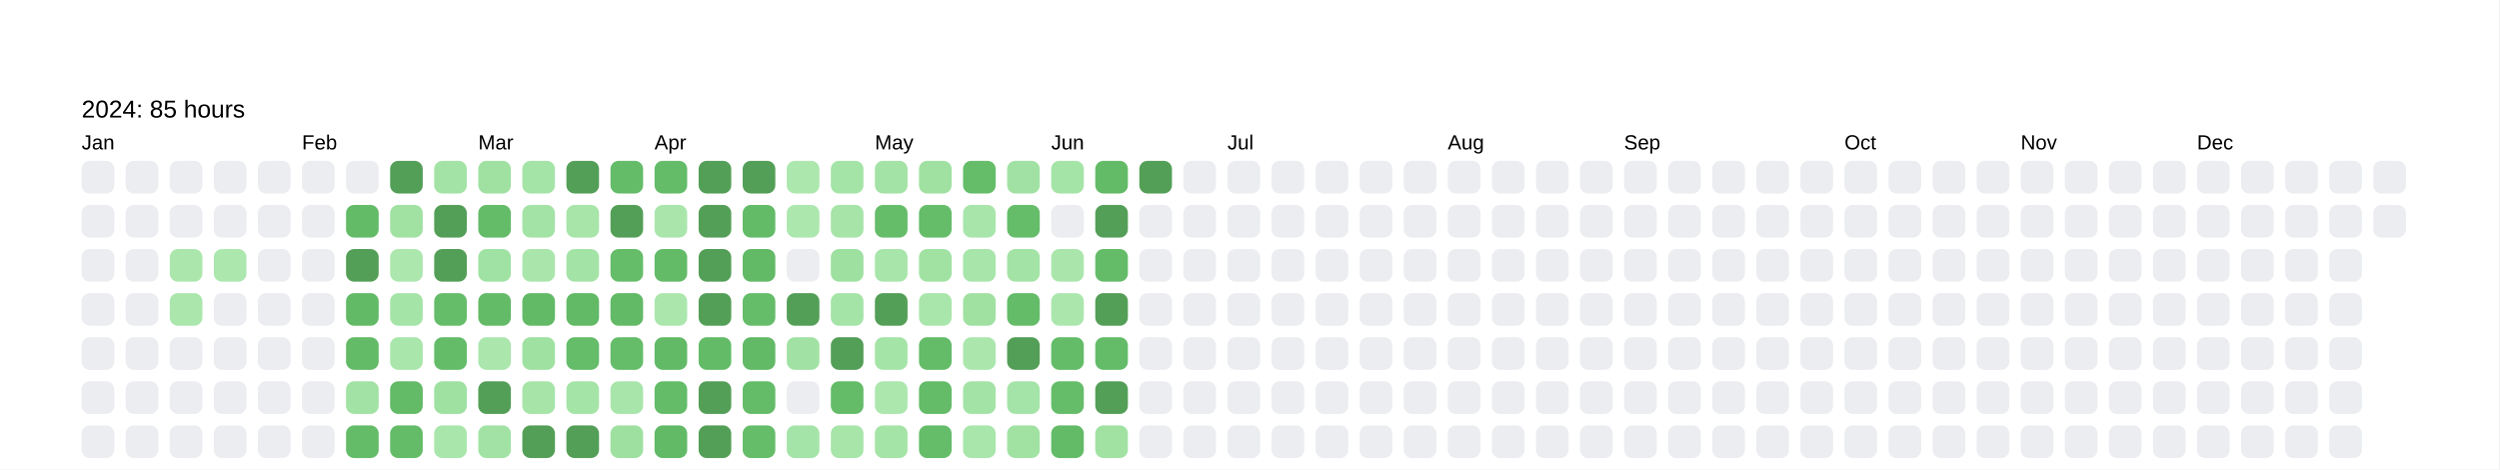
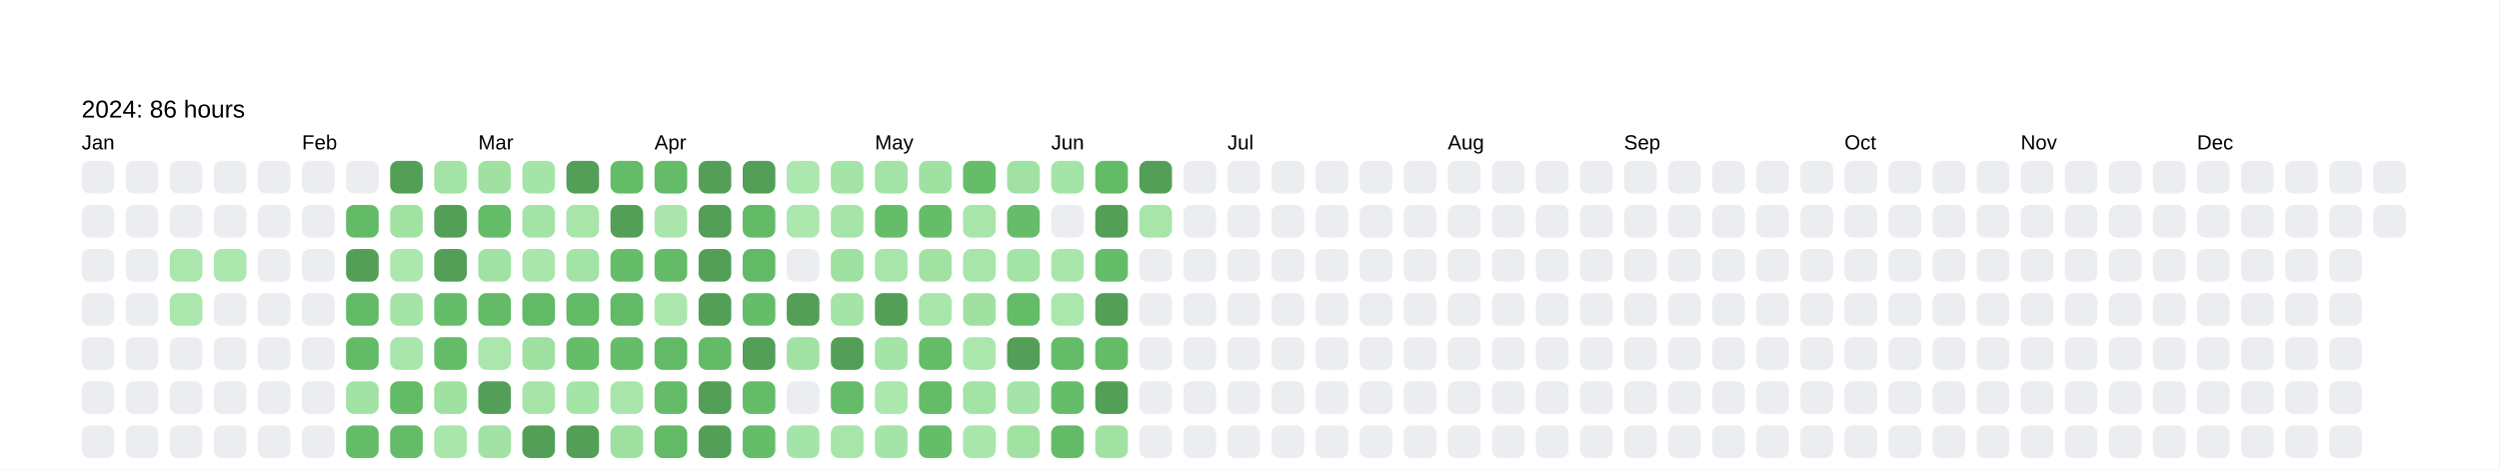
<svg xmlns="http://www.w3.org/2000/svg" baseProfile="full" height="57.5mm" version="1.1" viewBox="0,0,306.2,57.5" width="306.2mm">
  <defs />
  <rect fill="#FFFFFF" height="57.5" width="306.2" x="0" y="0" />
  <text fill="#000000" style="font-size:6px; font-family:Arial; font-weight:bold;" x="10" y="10" />
-   <text fill="#000000" style="font-size:3px; font-family:Arial;" x="10" y="14.4">2024: 85 hours</text>
+   <text fill="#000000" style="font-size:3px; font-family:Arial;" x="10" y="14.4">2024: 86 hours</text>
  <text fill="#000000" style="font-size:2.5px; font-family:Arial" x="10" y="18.3">Jan</text>
  <rect fill="#EBEDF0" height="4" rx="1" ry="1" width="4" x="10" y="19.7" />
  <rect fill="#EBEDF0" height="4" rx="1" ry="1" width="4" x="10" y="25.1" />
  <rect fill="#EBEDF0" height="4" rx="1" ry="1" width="4" x="10" y="30.5" />
  <rect fill="#EBEDF0" height="4" rx="1" ry="1" width="4" x="10" y="35.9" />
  <rect fill="#EBEDF0" height="4" rx="1" ry="1" width="4" x="10" y="41.3" />
  <rect fill="#EBEDF0" height="4" rx="1" ry="1" width="4" x="10" y="46.7" />
  <rect fill="#EBEDF0" height="4" rx="1" ry="1" width="4" x="10" y="52.1" />
  <rect fill="#EBEDF0" height="4" rx="1" ry="1" width="4" x="15.4" y="19.7" />
  <rect fill="#EBEDF0" height="4" rx="1" ry="1" width="4" x="15.4" y="25.1" />
  <rect fill="#EBEDF0" height="4" rx="1" ry="1" width="4" x="15.4" y="30.5" />
  <rect fill="#EBEDF0" height="4" rx="1" ry="1" width="4" x="15.4" y="35.9" />
  <rect fill="#EBEDF0" height="4" rx="1" ry="1" width="4" x="15.4" y="41.3" />
  <rect fill="#EBEDF0" height="4" rx="1" ry="1" width="4" x="15.4" y="46.7" />
  <rect fill="#EBEDF0" height="4" rx="1" ry="1" width="4" x="15.4" y="52.1" />
  <rect fill="#EBEDF0" height="4" rx="1" ry="1" width="4" x="20.8" y="19.7" />
  <rect fill="#EBEDF0" height="4" rx="1" ry="1" width="4" x="20.8" y="25.1" />
  <rect fill="#abe7ad" height="4" rx="1" ry="1" width="4" x="20.8" y="30.5" />
  <rect fill="#abe7ad" height="4" rx="1" ry="1" width="4" x="20.8" y="35.9" />
  <rect fill="#EBEDF0" height="4" rx="1" ry="1" width="4" x="20.8" y="41.3" />
  <rect fill="#EBEDF0" height="4" rx="1" ry="1" width="4" x="20.8" y="46.7" />
  <rect fill="#EBEDF0" height="4" rx="1" ry="1" width="4" x="20.8" y="52.1" />
  <rect fill="#EBEDF0" height="4" rx="1" ry="1" width="4" x="26.2" y="19.7" />
  <rect fill="#EBEDF0" height="4" rx="1" ry="1" width="4" x="26.2" y="25.1" />
  <rect fill="#ace7ae" height="4" rx="1" ry="1" width="4" x="26.2" y="30.5" />
  <rect fill="#EBEDF0" height="4" rx="1" ry="1" width="4" x="26.2" y="35.9" />
  <rect fill="#EBEDF0" height="4" rx="1" ry="1" width="4" x="26.2" y="41.3" />
  <rect fill="#EBEDF0" height="4" rx="1" ry="1" width="4" x="26.2" y="46.7" />
  <rect fill="#EBEDF0" height="4" rx="1" ry="1" width="4" x="26.2" y="52.1" />
  <rect fill="#EBEDF0" height="4" rx="1" ry="1" width="4" x="31.6" y="19.7" />
  <rect fill="#EBEDF0" height="4" rx="1" ry="1" width="4" x="31.6" y="25.1" />
  <rect fill="#EBEDF0" height="4" rx="1" ry="1" width="4" x="31.6" y="30.5" />
  <rect fill="#EBEDF0" height="4" rx="1" ry="1" width="4" x="31.6" y="35.9" />
  <rect fill="#EBEDF0" height="4" rx="1" ry="1" width="4" x="31.6" y="41.3" />
  <rect fill="#EBEDF0" height="4" rx="1" ry="1" width="4" x="31.6" y="46.7" />
  <rect fill="#EBEDF0" height="4" rx="1" ry="1" width="4" x="31.6" y="52.1" />
  <text fill="#000000" style="font-size:2.5px; font-family:Arial" x="37.0" y="18.3">Feb</text>
  <rect fill="#EBEDF0" height="4" rx="1" ry="1" width="4" x="37.0" y="19.7" />
  <rect fill="#EBEDF0" height="4" rx="1" ry="1" width="4" x="37.0" y="25.1" />
  <rect fill="#EBEDF0" height="4" rx="1" ry="1" width="4" x="37.0" y="30.5" />
  <rect fill="#EBEDF0" height="4" rx="1" ry="1" width="4" x="37.0" y="35.9" />
  <rect fill="#EBEDF0" height="4" rx="1" ry="1" width="4" x="37.0" y="41.3" />
  <rect fill="#EBEDF0" height="4" rx="1" ry="1" width="4" x="37.0" y="46.7" />
  <rect fill="#EBEDF0" height="4" rx="1" ry="1" width="4" x="37.0" y="52.1" />
  <rect fill="#EBEDF0" height="4" rx="1" ry="1" width="4" x="42.4" y="19.7" />
  <rect fill="#63bb68" height="4" rx="1" ry="1" width="4" x="42.4" y="25.1" />
  <rect fill="#549F57" height="4" rx="1" ry="1" width="4" x="42.4" y="30.5" />
  <rect fill="#62ba67" height="4" rx="1" ry="1" width="4" x="42.4" y="35.9" />
  <rect fill="#63ba67" height="4" rx="1" ry="1" width="4" x="42.4" y="41.3" />
  <rect fill="#a2e2a4" height="4" rx="1" ry="1" width="4" x="42.4" y="46.7" />
  <rect fill="#64bb68" height="4" rx="1" ry="1" width="4" x="42.4" y="52.1" />
  <rect fill="#549F57" height="4" rx="1" ry="1" width="4" x="47.8" y="19.7" />
  <rect fill="#a1e2a3" height="4" rx="1" ry="1" width="4" x="47.8" y="25.1" />
  <rect fill="#ace7ae" height="4" rx="1" ry="1" width="4" x="47.8" y="30.5" />
  <rect fill="#a5e4a7" height="4" rx="1" ry="1" width="4" x="47.8" y="35.9" />
  <rect fill="#a9e6ab" height="4" rx="1" ry="1" width="4" x="47.8" y="41.3" />
  <rect fill="#63ba67" height="4" rx="1" ry="1" width="4" x="47.8" y="46.7" />
  <rect fill="#64bc69" height="4" rx="1" ry="1" width="4" x="47.8" y="52.1" />
  <rect fill="#a4e3a6" height="4" rx="1" ry="1" width="4" x="53.2" y="19.7" />
  <rect fill="#549F57" height="4" rx="1" ry="1" width="4" x="53.2" y="25.1" />
  <rect fill="#549F57" height="4" rx="1" ry="1" width="4" x="53.2" y="30.5" />
  <rect fill="#65bd6a" height="4" rx="1" ry="1" width="4" x="53.2" y="35.9" />
  <rect fill="#64bc69" height="4" rx="1" ry="1" width="4" x="53.2" y="41.3" />
  <rect fill="#9ee1a1" height="4" rx="1" ry="1" width="4" x="53.2" y="46.7" />
  <rect fill="#a9e6ab" height="4" rx="1" ry="1" width="4" x="53.2" y="52.1" />
  <text fill="#000000" style="font-size:2.5px; font-family:Arial" x="58.6" y="18.3">Mar</text>
  <rect fill="#a0e1a2" height="4" rx="1" ry="1" width="4" x="58.6" y="19.7" />
  <rect fill="#64bc69" height="4" rx="1" ry="1" width="4" x="58.6" y="25.1" />
  <rect fill="#a0e2a3" height="4" rx="1" ry="1" width="4" x="58.6" y="30.5" />
  <rect fill="#63bb67" height="4" rx="1" ry="1" width="4" x="58.6" y="35.9" />
  <rect fill="#abe6ad" height="4" rx="1" ry="1" width="4" x="58.6" y="41.3" />
  <rect fill="#549F57" height="4" rx="1" ry="1" width="4" x="58.6" y="46.7" />
  <rect fill="#a2e3a5" height="4" rx="1" ry="1" width="4" x="58.6" y="52.1" />
  <rect fill="#a5e4a7" height="4" rx="1" ry="1" width="4" x="64" y="19.7" />
  <rect fill="#a3e3a6" height="4" rx="1" ry="1" width="4" x="64" y="25.1" />
  <rect fill="#aae6ac" height="4" rx="1" ry="1" width="4" x="64" y="30.5" />
  <rect fill="#62ba67" height="4" rx="1" ry="1" width="4" x="64" y="35.9" />
  <rect fill="#9fe1a1" height="4" rx="1" ry="1" width="4" x="64" y="41.3" />
  <rect fill="#a6e4a8" height="4" rx="1" ry="1" width="4" x="64" y="46.7" />
  <rect fill="#549F57" height="4" rx="1" ry="1" width="4" x="64" y="52.1" />
  <rect fill="#549F57" height="4" rx="1" ry="1" width="4" x="69.4" y="19.7" />
  <rect fill="#a7e5a9" height="4" rx="1" ry="1" width="4" x="69.4" y="25.1" />
  <rect fill="#a4e3a6" height="4" rx="1" ry="1" width="4" x="69.4" y="30.5" />
  <rect fill="#62b966" height="4" rx="1" ry="1" width="4" x="69.4" y="35.9" />
  <rect fill="#65bc69" height="4" rx="1" ry="1" width="4" x="69.4" y="41.3" />
  <rect fill="#a5e4a7" height="4" rx="1" ry="1" width="4" x="69.4" y="46.7" />
  <rect fill="#549F57" height="4" rx="1" ry="1" width="4" x="69.4" y="52.1" />
  <rect fill="#64bc69" height="4" rx="1" ry="1" width="4" x="74.8" y="19.7" />
  <rect fill="#549F57" height="4" rx="1" ry="1" width="4" x="74.8" y="25.1" />
  <rect fill="#65bd6a" height="4" rx="1" ry="1" width="4" x="74.8" y="30.5" />
  <rect fill="#62b966" height="4" rx="1" ry="1" width="4" x="74.8" y="35.9" />
  <rect fill="#65bd6a" height="4" rx="1" ry="1" width="4" x="74.8" y="41.3" />
  <rect fill="#a8e5aa" height="4" rx="1" ry="1" width="4" x="74.8" y="46.7" />
  <rect fill="#9ee0a0" height="4" rx="1" ry="1" width="4" x="74.8" y="52.1" />
  <text fill="#000000" style="font-size:2.5px; font-family:Arial" x="80.2" y="18.3">Apr</text>
  <rect fill="#64bc69" height="4" rx="1" ry="1" width="4" x="80.2" y="19.7" />
  <rect fill="#aae6ac" height="4" rx="1" ry="1" width="4" x="80.2" y="25.1" />
  <rect fill="#63bb68" height="4" rx="1" ry="1" width="4" x="80.2" y="30.5" />
  <rect fill="#abe7ad" height="4" rx="1" ry="1" width="4" x="80.2" y="35.9" />
  <rect fill="#62ba67" height="4" rx="1" ry="1" width="4" x="80.2" y="41.3" />
  <rect fill="#64bc69" height="4" rx="1" ry="1" width="4" x="80.2" y="46.7" />
  <rect fill="#62b966" height="4" rx="1" ry="1" width="4" x="80.2" y="52.1" />
  <rect fill="#549F57" height="4" rx="1" ry="1" width="4" x="85.6" y="19.7" />
  <rect fill="#549F57" height="4" rx="1" ry="1" width="4" x="85.6" y="25.1" />
  <rect fill="#549F57" height="4" rx="1" ry="1" width="4" x="85.6" y="30.5" />
  <rect fill="#549F57" height="4" rx="1" ry="1" width="4" x="85.6" y="35.9" />
  <rect fill="#63bb68" height="4" rx="1" ry="1" width="4" x="85.6" y="41.3" />
  <rect fill="#549F57" height="4" rx="1" ry="1" width="4" x="85.6" y="46.7" />
  <rect fill="#549F57" height="4" rx="1" ry="1" width="4" x="85.6" y="52.1" />
  <rect fill="#549F57" height="4" rx="1" ry="1" width="4" x="91" y="19.7" />
  <rect fill="#63bb68" height="4" rx="1" ry="1" width="4" x="91" y="25.1" />
  <rect fill="#62b966" height="4" rx="1" ry="1" width="4" x="91" y="30.5" />
  <rect fill="#65bc69" height="4" rx="1" ry="1" width="4" x="91" y="35.9" />
-   <rect fill="#62b966" height="4" rx="1" ry="1" width="4" x="91" y="41.3" />
+   <rect fill="#549F57" height="4" rx="1" ry="1" width="4" x="91" y="41.3" />
  <rect fill="#64bc69" height="4" rx="1" ry="1" width="4" x="91" y="46.7" />
  <rect fill="#65bd6a" height="4" rx="1" ry="1" width="4" x="91" y="52.1" />
  <rect fill="#ace7ae" height="4" rx="1" ry="1" width="4" x="96.4" y="19.7" />
  <rect fill="#ace7ae" height="4" rx="1" ry="1" width="4" x="96.4" y="25.1" />
  <rect fill="#EBEDF0" height="4" rx="1" ry="1" width="4" x="96.4" y="30.5" />
  <rect fill="#549F57" height="4" rx="1" ry="1" width="4" x="96.4" y="35.9" />
  <rect fill="#a1e2a4" height="4" rx="1" ry="1" width="4" x="96.4" y="41.3" />
  <rect fill="#EBEDF0" height="4" rx="1" ry="1" width="4" x="96.4" y="46.7" />
  <rect fill="#a5e4a8" height="4" rx="1" ry="1" width="4" x="96.4" y="52.1" />
  <rect fill="#a5e4a7" height="4" rx="1" ry="1" width="4" x="101.8" y="19.7" />
  <rect fill="#a6e4a8" height="4" rx="1" ry="1" width="4" x="101.8" y="25.1" />
  <rect fill="#9ee0a0" height="4" rx="1" ry="1" width="4" x="101.8" y="30.5" />
  <rect fill="#a4e4a7" height="4" rx="1" ry="1" width="4" x="101.8" y="35.9" />
  <rect fill="#549F57" height="4" rx="1" ry="1" width="4" x="101.8" y="41.3" />
  <rect fill="#64bc69" height="4" rx="1" ry="1" width="4" x="101.8" y="46.7" />
  <rect fill="#a7e5a9" height="4" rx="1" ry="1" width="4" x="101.8" y="52.1" />
  <text fill="#000000" style="font-size:2.5px; font-family:Arial" x="107.2" y="18.3">May</text>
  <rect fill="#a3e3a5" height="4" rx="1" ry="1" width="4" x="107.2" y="19.7" />
  <rect fill="#65bd6a" height="4" rx="1" ry="1" width="4" x="107.2" y="25.1" />
  <rect fill="#a8e5aa" height="4" rx="1" ry="1" width="4" x="107.2" y="30.5" />
  <rect fill="#549F57" height="4" rx="1" ry="1" width="4" x="107.2" y="35.9" />
  <rect fill="#a5e4a7" height="4" rx="1" ry="1" width="4" x="107.2" y="41.3" />
  <rect fill="#ace7ae" height="4" rx="1" ry="1" width="4" x="107.2" y="46.7" />
  <rect fill="#a5e4a7" height="4" rx="1" ry="1" width="4" x="107.2" y="52.1" />
  <rect fill="#a0e1a2" height="4" rx="1" ry="1" width="4" x="112.6" y="19.7" />
  <rect fill="#65bd69" height="4" rx="1" ry="1" width="4" x="112.6" y="25.1" />
  <rect fill="#a1e2a3" height="4" rx="1" ry="1" width="4" x="112.6" y="30.5" />
  <rect fill="#a9e6ab" height="4" rx="1" ry="1" width="4" x="112.6" y="35.9" />
  <rect fill="#64bc69" height="4" rx="1" ry="1" width="4" x="112.6" y="41.3" />
  <rect fill="#64bb68" height="4" rx="1" ry="1" width="4" x="112.6" y="46.7" />
  <rect fill="#65bd6a" height="4" rx="1" ry="1" width="4" x="112.6" y="52.1" />
  <rect fill="#65bd6a" height="4" rx="1" ry="1" width="4" x="118" y="19.7" />
  <rect fill="#a8e5ab" height="4" rx="1" ry="1" width="4" x="118" y="25.1" />
  <rect fill="#a8e5aa" height="4" rx="1" ry="1" width="4" x="118" y="30.5" />
  <rect fill="#a0e1a2" height="4" rx="1" ry="1" width="4" x="118" y="35.9" />
  <rect fill="#abe7ad" height="4" rx="1" ry="1" width="4" x="118" y="41.3" />
  <rect fill="#a4e3a6" height="4" rx="1" ry="1" width="4" x="118" y="46.7" />
  <rect fill="#a9e6ab" height="4" rx="1" ry="1" width="4" x="118" y="52.1" />
  <rect fill="#a1e2a4" height="4" rx="1" ry="1" width="4" x="123.4" y="19.7" />
  <rect fill="#65bd6a" height="4" rx="1" ry="1" width="4" x="123.4" y="25.1" />
  <rect fill="#a4e3a6" height="4" rx="1" ry="1" width="4" x="123.4" y="30.5" />
  <rect fill="#64bc69" height="4" rx="1" ry="1" width="4" x="123.4" y="35.9" />
  <rect fill="#549F57" height="4" rx="1" ry="1" width="4" x="123.4" y="41.3" />
  <rect fill="#a5e4a8" height="4" rx="1" ry="1" width="4" x="123.4" y="46.7" />
  <rect fill="#a1e2a3" height="4" rx="1" ry="1" width="4" x="123.4" y="52.1" />
  <text fill="#000000" style="font-size:2.5px; font-family:Arial" x="128.8" y="18.3">Jun</text>
  <rect fill="#a5e4a7" height="4" rx="1" ry="1" width="4" x="128.8" y="19.7" />
  <rect fill="#EBEDF0" height="4" rx="1" ry="1" width="4" x="128.8" y="25.1" />
  <rect fill="#aae6ac" height="4" rx="1" ry="1" width="4" x="128.8" y="30.5" />
  <rect fill="#abe7ad" height="4" rx="1" ry="1" width="4" x="128.8" y="35.9" />
  <rect fill="#64bc69" height="4" rx="1" ry="1" width="4" x="128.8" y="41.3" />
  <rect fill="#65bd6a" height="4" rx="1" ry="1" width="4" x="128.8" y="46.7" />
  <rect fill="#63bb68" height="4" rx="1" ry="1" width="4" x="128.8" y="52.1" />
  <rect fill="#63bb68" height="4" rx="1" ry="1" width="4" x="134.2" y="19.7" />
  <rect fill="#549F57" height="4" rx="1" ry="1" width="4" x="134.2" y="25.1" />
  <rect fill="#64bc69" height="4" rx="1" ry="1" width="4" x="134.2" y="30.5" />
  <rect fill="#549F57" height="4" rx="1" ry="1" width="4" x="134.2" y="35.9" />
  <rect fill="#64bc69" height="4" rx="1" ry="1" width="4" x="134.2" y="41.3" />
  <rect fill="#549F57" height="4" rx="1" ry="1" width="4" x="134.2" y="46.7" />
  <rect fill="#a1e2a3" height="4" rx="1" ry="1" width="4" x="134.2" y="52.1" />
  <rect fill="#549F57" height="4" rx="1" ry="1" width="4" x="139.6" y="19.7" />
-   <rect fill="#EBEDF0" height="4" rx="1" ry="1" width="4" x="139.6" y="25.1" />
+   <rect fill="#a7e5a9" height="4" rx="1" ry="1" width="4" x="139.6" y="25.1" />
  <rect fill="#EBEDF0" height="4" rx="1" ry="1" width="4" x="139.6" y="30.5" />
  <rect fill="#EBEDF0" height="4" rx="1" ry="1" width="4" x="139.6" y="35.9" />
  <rect fill="#EBEDF0" height="4" rx="1" ry="1" width="4" x="139.6" y="41.3" />
  <rect fill="#EBEDF0" height="4" rx="1" ry="1" width="4" x="139.6" y="46.7" />
  <rect fill="#EBEDF0" height="4" rx="1" ry="1" width="4" x="139.6" y="52.1" />
  <rect fill="#EBEDF0" height="4" rx="1" ry="1" width="4" x="145" y="19.7" />
  <rect fill="#EBEDF0" height="4" rx="1" ry="1" width="4" x="145" y="25.1" />
  <rect fill="#EBEDF0" height="4" rx="1" ry="1" width="4" x="145" y="30.5" />
  <rect fill="#EBEDF0" height="4" rx="1" ry="1" width="4" x="145" y="35.9" />
  <rect fill="#EBEDF0" height="4" rx="1" ry="1" width="4" x="145" y="41.3" />
  <rect fill="#EBEDF0" height="4" rx="1" ry="1" width="4" x="145" y="46.7" />
  <rect fill="#EBEDF0" height="4" rx="1" ry="1" width="4" x="145" y="52.1" />
  <text fill="#000000" style="font-size:2.5px; font-family:Arial" x="150.4" y="18.3">Jul</text>
  <rect fill="#EBEDF0" height="4" rx="1" ry="1" width="4" x="150.4" y="19.7" />
  <rect fill="#EBEDF0" height="4" rx="1" ry="1" width="4" x="150.4" y="25.1" />
  <rect fill="#EBEDF0" height="4" rx="1" ry="1" width="4" x="150.4" y="30.5" />
  <rect fill="#EBEDF0" height="4" rx="1" ry="1" width="4" x="150.4" y="35.9" />
  <rect fill="#EBEDF0" height="4" rx="1" ry="1" width="4" x="150.4" y="41.3" />
  <rect fill="#EBEDF0" height="4" rx="1" ry="1" width="4" x="150.4" y="46.7" />
  <rect fill="#EBEDF0" height="4" rx="1" ry="1" width="4" x="150.4" y="52.1" />
  <rect fill="#EBEDF0" height="4" rx="1" ry="1" width="4" x="155.8" y="19.7" />
  <rect fill="#EBEDF0" height="4" rx="1" ry="1" width="4" x="155.8" y="25.1" />
  <rect fill="#EBEDF0" height="4" rx="1" ry="1" width="4" x="155.8" y="30.5" />
  <rect fill="#EBEDF0" height="4" rx="1" ry="1" width="4" x="155.8" y="35.9" />
  <rect fill="#EBEDF0" height="4" rx="1" ry="1" width="4" x="155.8" y="41.3" />
  <rect fill="#EBEDF0" height="4" rx="1" ry="1" width="4" x="155.8" y="46.7" />
  <rect fill="#EBEDF0" height="4" rx="1" ry="1" width="4" x="155.8" y="52.1" />
  <rect fill="#EBEDF0" height="4" rx="1" ry="1" width="4" x="161.2" y="19.7" />
  <rect fill="#EBEDF0" height="4" rx="1" ry="1" width="4" x="161.2" y="25.1" />
  <rect fill="#EBEDF0" height="4" rx="1" ry="1" width="4" x="161.2" y="30.5" />
  <rect fill="#EBEDF0" height="4" rx="1" ry="1" width="4" x="161.2" y="35.9" />
  <rect fill="#EBEDF0" height="4" rx="1" ry="1" width="4" x="161.2" y="41.3" />
  <rect fill="#EBEDF0" height="4" rx="1" ry="1" width="4" x="161.2" y="46.7" />
  <rect fill="#EBEDF0" height="4" rx="1" ry="1" width="4" x="161.2" y="52.1" />
  <rect fill="#EBEDF0" height="4" rx="1" ry="1" width="4" x="166.6" y="19.7" />
  <rect fill="#EBEDF0" height="4" rx="1" ry="1" width="4" x="166.6" y="25.1" />
  <rect fill="#EBEDF0" height="4" rx="1" ry="1" width="4" x="166.6" y="30.5" />
  <rect fill="#EBEDF0" height="4" rx="1" ry="1" width="4" x="166.6" y="35.9" />
  <rect fill="#EBEDF0" height="4" rx="1" ry="1" width="4" x="166.6" y="41.3" />
  <rect fill="#EBEDF0" height="4" rx="1" ry="1" width="4" x="166.6" y="46.7" />
  <rect fill="#EBEDF0" height="4" rx="1" ry="1" width="4" x="166.6" y="52.1" />
  <rect fill="#EBEDF0" height="4" rx="1" ry="1" width="4" x="172" y="19.7" />
  <rect fill="#EBEDF0" height="4" rx="1" ry="1" width="4" x="172" y="25.1" />
  <rect fill="#EBEDF0" height="4" rx="1" ry="1" width="4" x="172" y="30.5" />
  <rect fill="#EBEDF0" height="4" rx="1" ry="1" width="4" x="172" y="35.9" />
  <rect fill="#EBEDF0" height="4" rx="1" ry="1" width="4" x="172" y="41.3" />
  <rect fill="#EBEDF0" height="4" rx="1" ry="1" width="4" x="172" y="46.7" />
  <rect fill="#EBEDF0" height="4" rx="1" ry="1" width="4" x="172" y="52.1" />
  <text fill="#000000" style="font-size:2.5px; font-family:Arial" x="177.4" y="18.3">Aug</text>
  <rect fill="#EBEDF0" height="4" rx="1" ry="1" width="4" x="177.4" y="19.7" />
  <rect fill="#EBEDF0" height="4" rx="1" ry="1" width="4" x="177.4" y="25.1" />
  <rect fill="#EBEDF0" height="4" rx="1" ry="1" width="4" x="177.4" y="30.5" />
  <rect fill="#EBEDF0" height="4" rx="1" ry="1" width="4" x="177.4" y="35.9" />
  <rect fill="#EBEDF0" height="4" rx="1" ry="1" width="4" x="177.4" y="41.3" />
  <rect fill="#EBEDF0" height="4" rx="1" ry="1" width="4" x="177.4" y="46.7" />
  <rect fill="#EBEDF0" height="4" rx="1" ry="1" width="4" x="177.4" y="52.1" />
  <rect fill="#EBEDF0" height="4" rx="1" ry="1" width="4" x="182.8" y="19.7" />
  <rect fill="#EBEDF0" height="4" rx="1" ry="1" width="4" x="182.8" y="25.1" />
  <rect fill="#EBEDF0" height="4" rx="1" ry="1" width="4" x="182.8" y="30.5" />
  <rect fill="#EBEDF0" height="4" rx="1" ry="1" width="4" x="182.8" y="35.9" />
  <rect fill="#EBEDF0" height="4" rx="1" ry="1" width="4" x="182.8" y="41.3" />
  <rect fill="#EBEDF0" height="4" rx="1" ry="1" width="4" x="182.8" y="46.7" />
  <rect fill="#EBEDF0" height="4" rx="1" ry="1" width="4" x="182.8" y="52.1" />
  <rect fill="#EBEDF0" height="4" rx="1" ry="1" width="4" x="188.2" y="19.7" />
  <rect fill="#EBEDF0" height="4" rx="1" ry="1" width="4" x="188.2" y="25.1" />
  <rect fill="#EBEDF0" height="4" rx="1" ry="1" width="4" x="188.2" y="30.5" />
  <rect fill="#EBEDF0" height="4" rx="1" ry="1" width="4" x="188.2" y="35.9" />
  <rect fill="#EBEDF0" height="4" rx="1" ry="1" width="4" x="188.2" y="41.3" />
  <rect fill="#EBEDF0" height="4" rx="1" ry="1" width="4" x="188.2" y="46.7" />
  <rect fill="#EBEDF0" height="4" rx="1" ry="1" width="4" x="188.2" y="52.1" />
  <rect fill="#EBEDF0" height="4" rx="1" ry="1" width="4" x="193.6" y="19.7" />
  <rect fill="#EBEDF0" height="4" rx="1" ry="1" width="4" x="193.6" y="25.1" />
  <rect fill="#EBEDF0" height="4" rx="1" ry="1" width="4" x="193.6" y="30.5" />
  <rect fill="#EBEDF0" height="4" rx="1" ry="1" width="4" x="193.6" y="35.9" />
  <rect fill="#EBEDF0" height="4" rx="1" ry="1" width="4" x="193.6" y="41.3" />
  <rect fill="#EBEDF0" height="4" rx="1" ry="1" width="4" x="193.6" y="46.7" />
  <rect fill="#EBEDF0" height="4" rx="1" ry="1" width="4" x="193.6" y="52.1" />
  <text fill="#000000" style="font-size:2.5px; font-family:Arial" x="199" y="18.3">Sep</text>
  <rect fill="#EBEDF0" height="4" rx="1" ry="1" width="4" x="199" y="19.7" />
  <rect fill="#EBEDF0" height="4" rx="1" ry="1" width="4" x="199" y="25.1" />
  <rect fill="#EBEDF0" height="4" rx="1" ry="1" width="4" x="199" y="30.5" />
  <rect fill="#EBEDF0" height="4" rx="1" ry="1" width="4" x="199" y="35.9" />
  <rect fill="#EBEDF0" height="4" rx="1" ry="1" width="4" x="199" y="41.3" />
  <rect fill="#EBEDF0" height="4" rx="1" ry="1" width="4" x="199" y="46.7" />
  <rect fill="#EBEDF0" height="4" rx="1" ry="1" width="4" x="199" y="52.1" />
  <rect fill="#EBEDF0" height="4" rx="1" ry="1" width="4" x="204.4" y="19.7" />
  <rect fill="#EBEDF0" height="4" rx="1" ry="1" width="4" x="204.4" y="25.1" />
  <rect fill="#EBEDF0" height="4" rx="1" ry="1" width="4" x="204.4" y="30.5" />
  <rect fill="#EBEDF0" height="4" rx="1" ry="1" width="4" x="204.4" y="35.9" />
  <rect fill="#EBEDF0" height="4" rx="1" ry="1" width="4" x="204.4" y="41.3" />
  <rect fill="#EBEDF0" height="4" rx="1" ry="1" width="4" x="204.4" y="46.7" />
  <rect fill="#EBEDF0" height="4" rx="1" ry="1" width="4" x="204.4" y="52.1" />
  <rect fill="#EBEDF0" height="4" rx="1" ry="1" width="4" x="209.8" y="19.7" />
  <rect fill="#EBEDF0" height="4" rx="1" ry="1" width="4" x="209.8" y="25.1" />
  <rect fill="#EBEDF0" height="4" rx="1" ry="1" width="4" x="209.8" y="30.5" />
  <rect fill="#EBEDF0" height="4" rx="1" ry="1" width="4" x="209.8" y="35.9" />
  <rect fill="#EBEDF0" height="4" rx="1" ry="1" width="4" x="209.8" y="41.3" />
  <rect fill="#EBEDF0" height="4" rx="1" ry="1" width="4" x="209.8" y="46.7" />
  <rect fill="#EBEDF0" height="4" rx="1" ry="1" width="4" x="209.8" y="52.1" />
  <rect fill="#EBEDF0" height="4" rx="1" ry="1" width="4" x="215.2" y="19.7" />
  <rect fill="#EBEDF0" height="4" rx="1" ry="1" width="4" x="215.2" y="25.1" />
  <rect fill="#EBEDF0" height="4" rx="1" ry="1" width="4" x="215.2" y="30.5" />
  <rect fill="#EBEDF0" height="4" rx="1" ry="1" width="4" x="215.2" y="35.9" />
  <rect fill="#EBEDF0" height="4" rx="1" ry="1" width="4" x="215.2" y="41.3" />
  <rect fill="#EBEDF0" height="4" rx="1" ry="1" width="4" x="215.2" y="46.7" />
  <rect fill="#EBEDF0" height="4" rx="1" ry="1" width="4" x="215.2" y="52.1" />
  <rect fill="#EBEDF0" height="4" rx="1" ry="1" width="4" x="220.6" y="19.7" />
  <rect fill="#EBEDF0" height="4" rx="1" ry="1" width="4" x="220.6" y="25.1" />
  <rect fill="#EBEDF0" height="4" rx="1" ry="1" width="4" x="220.6" y="30.5" />
  <rect fill="#EBEDF0" height="4" rx="1" ry="1" width="4" x="220.6" y="35.9" />
  <rect fill="#EBEDF0" height="4" rx="1" ry="1" width="4" x="220.6" y="41.3" />
  <rect fill="#EBEDF0" height="4" rx="1" ry="1" width="4" x="220.6" y="46.7" />
  <rect fill="#EBEDF0" height="4" rx="1" ry="1" width="4" x="220.6" y="52.1" />
  <text fill="#000000" style="font-size:2.5px; font-family:Arial" x="226" y="18.3">Oct</text>
  <rect fill="#EBEDF0" height="4" rx="1" ry="1" width="4" x="226" y="19.7" />
  <rect fill="#EBEDF0" height="4" rx="1" ry="1" width="4" x="226" y="25.1" />
  <rect fill="#EBEDF0" height="4" rx="1" ry="1" width="4" x="226" y="30.5" />
  <rect fill="#EBEDF0" height="4" rx="1" ry="1" width="4" x="226" y="35.9" />
  <rect fill="#EBEDF0" height="4" rx="1" ry="1" width="4" x="226" y="41.3" />
  <rect fill="#EBEDF0" height="4" rx="1" ry="1" width="4" x="226" y="46.7" />
  <rect fill="#EBEDF0" height="4" rx="1" ry="1" width="4" x="226" y="52.1" />
  <rect fill="#EBEDF0" height="4" rx="1" ry="1" width="4" x="231.4" y="19.7" />
  <rect fill="#EBEDF0" height="4" rx="1" ry="1" width="4" x="231.4" y="25.1" />
  <rect fill="#EBEDF0" height="4" rx="1" ry="1" width="4" x="231.4" y="30.5" />
  <rect fill="#EBEDF0" height="4" rx="1" ry="1" width="4" x="231.4" y="35.9" />
  <rect fill="#EBEDF0" height="4" rx="1" ry="1" width="4" x="231.4" y="41.3" />
  <rect fill="#EBEDF0" height="4" rx="1" ry="1" width="4" x="231.4" y="46.7" />
  <rect fill="#EBEDF0" height="4" rx="1" ry="1" width="4" x="231.4" y="52.1" />
  <rect fill="#EBEDF0" height="4" rx="1" ry="1" width="4" x="236.8" y="19.7" />
  <rect fill="#EBEDF0" height="4" rx="1" ry="1" width="4" x="236.8" y="25.1" />
  <rect fill="#EBEDF0" height="4" rx="1" ry="1" width="4" x="236.8" y="30.5" />
  <rect fill="#EBEDF0" height="4" rx="1" ry="1" width="4" x="236.8" y="35.9" />
  <rect fill="#EBEDF0" height="4" rx="1" ry="1" width="4" x="236.8" y="41.3" />
  <rect fill="#EBEDF0" height="4" rx="1" ry="1" width="4" x="236.8" y="46.7" />
  <rect fill="#EBEDF0" height="4" rx="1" ry="1" width="4" x="236.8" y="52.1" />
  <rect fill="#EBEDF0" height="4" rx="1" ry="1" width="4" x="242.2" y="19.7" />
  <rect fill="#EBEDF0" height="4" rx="1" ry="1" width="4" x="242.2" y="25.1" />
  <rect fill="#EBEDF0" height="4" rx="1" ry="1" width="4" x="242.2" y="30.5" />
  <rect fill="#EBEDF0" height="4" rx="1" ry="1" width="4" x="242.2" y="35.9" />
  <rect fill="#EBEDF0" height="4" rx="1" ry="1" width="4" x="242.2" y="41.3" />
  <rect fill="#EBEDF0" height="4" rx="1" ry="1" width="4" x="242.2" y="46.7" />
  <rect fill="#EBEDF0" height="4" rx="1" ry="1" width="4" x="242.2" y="52.1" />
  <text fill="#000000" style="font-size:2.5px; font-family:Arial" x="247.6" y="18.3">Nov</text>
  <rect fill="#EBEDF0" height="4" rx="1" ry="1" width="4" x="247.6" y="19.7" />
  <rect fill="#EBEDF0" height="4" rx="1" ry="1" width="4" x="247.6" y="25.1" />
  <rect fill="#EBEDF0" height="4" rx="1" ry="1" width="4" x="247.6" y="30.5" />
  <rect fill="#EBEDF0" height="4" rx="1" ry="1" width="4" x="247.6" y="35.9" />
  <rect fill="#EBEDF0" height="4" rx="1" ry="1" width="4" x="247.6" y="41.3" />
  <rect fill="#EBEDF0" height="4" rx="1" ry="1" width="4" x="247.6" y="46.7" />
  <rect fill="#EBEDF0" height="4" rx="1" ry="1" width="4" x="247.6" y="52.1" />
  <rect fill="#EBEDF0" height="4" rx="1" ry="1" width="4" x="253" y="19.7" />
  <rect fill="#EBEDF0" height="4" rx="1" ry="1" width="4" x="253" y="25.1" />
  <rect fill="#EBEDF0" height="4" rx="1" ry="1" width="4" x="253" y="30.5" />
  <rect fill="#EBEDF0" height="4" rx="1" ry="1" width="4" x="253" y="35.9" />
  <rect fill="#EBEDF0" height="4" rx="1" ry="1" width="4" x="253" y="41.3" />
  <rect fill="#EBEDF0" height="4" rx="1" ry="1" width="4" x="253" y="46.7" />
  <rect fill="#EBEDF0" height="4" rx="1" ry="1" width="4" x="253" y="52.1" />
  <rect fill="#EBEDF0" height="4" rx="1" ry="1" width="4" x="258.4" y="19.7" />
  <rect fill="#EBEDF0" height="4" rx="1" ry="1" width="4" x="258.4" y="25.1" />
  <rect fill="#EBEDF0" height="4" rx="1" ry="1" width="4" x="258.4" y="30.5" />
  <rect fill="#EBEDF0" height="4" rx="1" ry="1" width="4" x="258.4" y="35.9" />
  <rect fill="#EBEDF0" height="4" rx="1" ry="1" width="4" x="258.4" y="41.3" />
  <rect fill="#EBEDF0" height="4" rx="1" ry="1" width="4" x="258.4" y="46.7" />
  <rect fill="#EBEDF0" height="4" rx="1" ry="1" width="4" x="258.4" y="52.1" />
  <rect fill="#EBEDF0" height="4" rx="1" ry="1" width="4" x="263.8" y="19.7" />
  <rect fill="#EBEDF0" height="4" rx="1" ry="1" width="4" x="263.8" y="25.1" />
  <rect fill="#EBEDF0" height="4" rx="1" ry="1" width="4" x="263.8" y="30.5" />
  <rect fill="#EBEDF0" height="4" rx="1" ry="1" width="4" x="263.8" y="35.9" />
  <rect fill="#EBEDF0" height="4" rx="1" ry="1" width="4" x="263.8" y="41.3" />
  <rect fill="#EBEDF0" height="4" rx="1" ry="1" width="4" x="263.8" y="46.7" />
  <rect fill="#EBEDF0" height="4" rx="1" ry="1" width="4" x="263.8" y="52.1" />
  <text fill="#000000" style="font-size:2.5px; font-family:Arial" x="269.2" y="18.3">Dec</text>
  <rect fill="#EBEDF0" height="4" rx="1" ry="1" width="4" x="269.2" y="19.7" />
  <rect fill="#EBEDF0" height="4" rx="1" ry="1" width="4" x="269.2" y="25.1" />
  <rect fill="#EBEDF0" height="4" rx="1" ry="1" width="4" x="269.2" y="30.5" />
  <rect fill="#EBEDF0" height="4" rx="1" ry="1" width="4" x="269.2" y="35.9" />
  <rect fill="#EBEDF0" height="4" rx="1" ry="1" width="4" x="269.2" y="41.3" />
  <rect fill="#EBEDF0" height="4" rx="1" ry="1" width="4" x="269.2" y="46.7" />
  <rect fill="#EBEDF0" height="4" rx="1" ry="1" width="4" x="269.2" y="52.1" />
  <rect fill="#EBEDF0" height="4" rx="1" ry="1" width="4" x="274.6" y="19.7" />
  <rect fill="#EBEDF0" height="4" rx="1" ry="1" width="4" x="274.6" y="25.1" />
  <rect fill="#EBEDF0" height="4" rx="1" ry="1" width="4" x="274.6" y="30.5" />
  <rect fill="#EBEDF0" height="4" rx="1" ry="1" width="4" x="274.6" y="35.9" />
  <rect fill="#EBEDF0" height="4" rx="1" ry="1" width="4" x="274.6" y="41.3" />
  <rect fill="#EBEDF0" height="4" rx="1" ry="1" width="4" x="274.6" y="46.7" />
  <rect fill="#EBEDF0" height="4" rx="1" ry="1" width="4" x="274.6" y="52.1" />
  <rect fill="#EBEDF0" height="4" rx="1" ry="1" width="4" x="280" y="19.7" />
  <rect fill="#EBEDF0" height="4" rx="1" ry="1" width="4" x="280" y="25.1" />
  <rect fill="#EBEDF0" height="4" rx="1" ry="1" width="4" x="280" y="30.5" />
  <rect fill="#EBEDF0" height="4" rx="1" ry="1" width="4" x="280" y="35.9" />
  <rect fill="#EBEDF0" height="4" rx="1" ry="1" width="4" x="280" y="41.3" />
  <rect fill="#EBEDF0" height="4" rx="1" ry="1" width="4" x="280" y="46.7" />
  <rect fill="#EBEDF0" height="4" rx="1" ry="1" width="4" x="280" y="52.1" />
  <rect fill="#EBEDF0" height="4" rx="1" ry="1" width="4" x="285.4" y="19.7" />
  <rect fill="#EBEDF0" height="4" rx="1" ry="1" width="4" x="285.4" y="25.1" />
  <rect fill="#EBEDF0" height="4" rx="1" ry="1" width="4" x="285.4" y="30.5" />
  <rect fill="#EBEDF0" height="4" rx="1" ry="1" width="4" x="285.4" y="35.9" />
  <rect fill="#EBEDF0" height="4" rx="1" ry="1" width="4" x="285.4" y="41.3" />
  <rect fill="#EBEDF0" height="4" rx="1" ry="1" width="4" x="285.4" y="46.7" />
  <rect fill="#EBEDF0" height="4" rx="1" ry="1" width="4" x="285.4" y="52.1" />
  <rect fill="#EBEDF0" height="4" rx="1" ry="1" width="4" x="290.8" y="19.7" />
  <rect fill="#EBEDF0" height="4" rx="1" ry="1" width="4" x="290.8" y="25.1" />
</svg>
